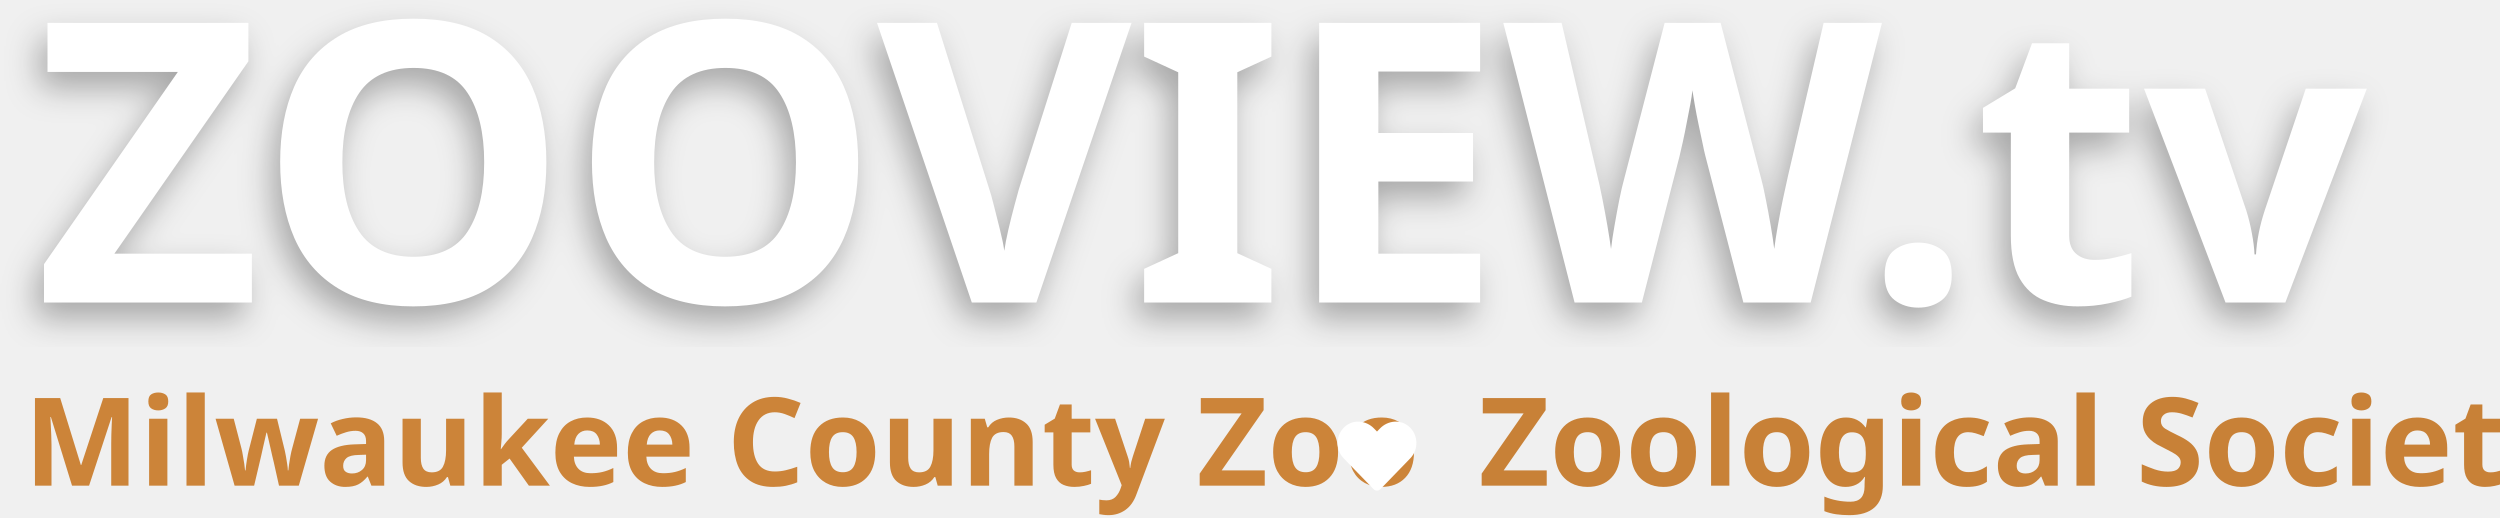
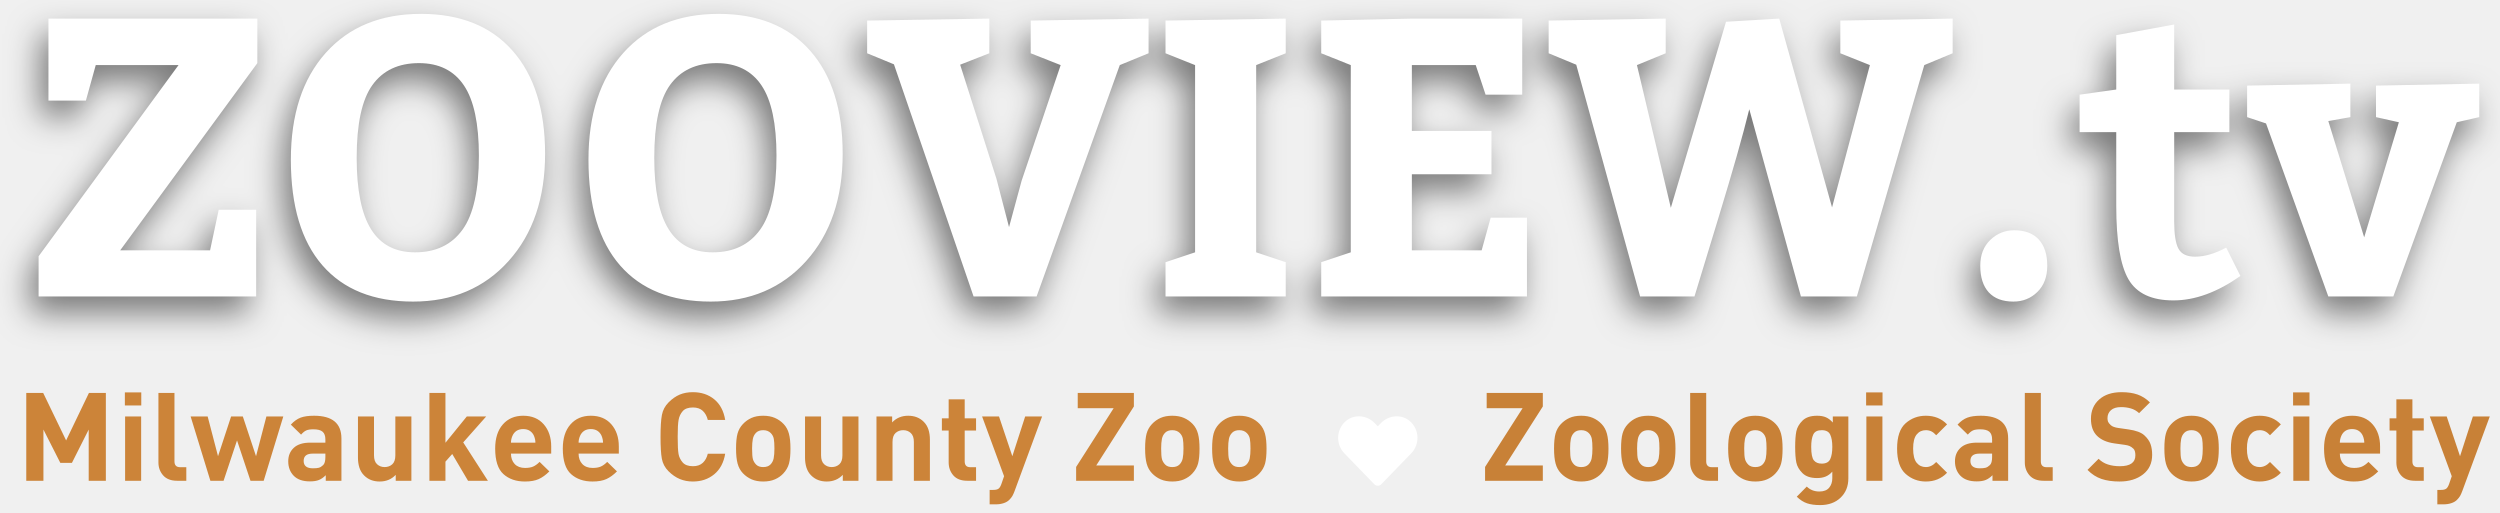
- <svg xmlns="http://www.w3.org/2000/svg" xmlns:xlink="http://www.w3.org/1999/xlink" width="314" height="65" viewBox="0 0 314 65">
+ <svg xmlns="http://www.w3.org/2000/svg" xmlns:xlink="http://www.w3.org/1999/xlink" width="312" height="64" viewBox="0 0 312 64">
  <defs>
-     <text id="logo-b" fill="#FFF" font-family="Bitter-Bold, Bitter" font-size="49.192" font-weight="bold">
-       <tspan x="1.341" y="54">ZOOVIEW.tv</tspan>
-     </text>
-     <filter id="logo-a" width="104.6%" height="120.9%" x="-2.6%" y="-7.5%" filterUnits="objectBoundingBox">
+     <path id="logo-b" d="M28.97,36 L1.816,36 L1.816,30.982 L19.28,7.124 L8.949,7.124 L7.72,11.552 L3.046,11.552 L3.046,1.32 L29.118,1.32 L29.118,6.878 L11.999,30.245 L23.215,30.245 L24.297,25.178 L28.97,25.178 L28.97,36 Z M49.533,0.729 C54.452,0.729 58.264,2.262 60.97,5.329 C63.675,8.395 65.028,12.683 65.028,18.192 C65.028,23.735 63.511,28.195 60.478,31.573 C57.444,34.951 53.468,36.639 48.549,36.639 C43.63,36.639 39.858,35.131 37.235,32.114 C34.611,29.097 33.299,24.702 33.299,18.93 C33.299,13.29 34.75,8.846 37.653,5.599 C40.555,2.353 44.515,0.729 49.533,0.729 Z M49.287,6.878 C46.729,6.878 44.794,7.788 43.482,9.608 C42.17,11.429 41.514,14.454 41.514,18.684 C41.514,22.718 42.113,25.694 43.31,27.613 C44.507,29.531 46.335,30.49 48.795,30.49 C51.386,30.49 53.361,29.548 54.722,27.662 C56.083,25.776 56.764,22.702 56.764,18.438 C56.764,14.437 56.141,11.511 54.895,9.658 C53.648,7.805 51.779,6.878 49.287,6.878 Z M86.673,0.729 C91.592,0.729 95.404,2.262 98.11,5.329 C100.815,8.395 102.168,12.683 102.168,18.192 C102.168,23.735 100.651,28.195 97.618,31.573 C94.584,34.951 90.608,36.639 85.689,36.639 C80.77,36.639 76.998,35.131 74.375,32.114 C71.751,29.097 70.439,24.702 70.439,18.93 C70.439,13.29 71.89,8.846 74.793,5.599 C77.695,2.353 81.655,0.729 86.673,0.729 Z M86.427,6.878 C83.869,6.878 81.934,7.788 80.622,9.608 C79.31,11.429 78.654,14.454 78.654,18.684 C78.654,22.718 79.253,25.694 80.45,27.613 C81.647,29.531 83.475,30.49 85.935,30.49 C88.526,30.49 90.501,29.548 91.862,27.662 C93.223,25.776 93.904,22.702 93.904,18.438 C93.904,14.437 93.281,11.511 92.035,9.658 C90.788,7.805 88.919,6.878 86.427,6.878 Z M118.5,36 L108.563,7.026 L105.218,5.649 L105.218,1.566 L120.468,1.32 L120.468,5.649 L116.827,7.075 L121.353,21.292 L122.927,27.342 L124.501,21.538 L129.371,7.124 L125.633,5.649 L125.633,1.566 L140.341,1.32 L140.341,5.649 L136.75,7.124 L126.371,36 L118.5,36 Z M157.46,31.72 L157.46,36 L142.456,36 L142.456,31.72 L146.146,30.49 L146.146,7.124 L142.456,5.649 L142.456,1.566 L157.46,1.32 L157.46,5.649 L153.771,7.124 L153.771,30.49 L157.46,31.72 Z M173.201,7.124 L173.201,15.339 L183.138,15.339 L183.138,20.75 L173.201,20.75 L173.201,30.245 L181.908,30.245 L183.04,26.162 L187.565,26.162 L187.565,36 L161.887,36 L161.887,31.72 L165.577,30.49 L165.577,7.124 L161.887,5.649 L161.887,1.566 L173.201,1.32 L186.975,1.32 L186.975,10.814 L182.4,10.814 L181.171,7.124 L173.201,7.124 Z M201.684,36 L193.714,7.075 L190.271,5.649 L190.271,1.566 L204.881,1.32 L204.881,5.649 L201.29,7.124 L205.521,24.932 L212.407,1.713 L219.048,1.32 L225.64,24.883 L230.362,7.124 L226.673,5.649 L226.673,1.566 L240.693,1.32 L240.693,5.649 L237.151,7.124 L228.739,36 L221.754,36 L215.31,12.634 C214.523,15.848 213.235,20.382 211.448,26.235 C209.661,32.089 208.669,35.344 208.472,36 L201.684,36 Z M244.136,32.163 C244.136,30.818 244.554,29.744 245.391,28.941 C246.227,28.137 247.219,27.736 248.367,27.736 C249.711,27.736 250.736,28.121 251.441,28.892 C252.146,29.662 252.499,30.753 252.499,32.163 C252.499,33.54 252.089,34.631 251.269,35.434 C250.449,36.238 249.449,36.639 248.268,36.639 C246.924,36.639 245.899,36.254 245.194,35.483 C244.489,34.713 244.136,33.606 244.136,32.163 Z M268.24,36.492 C265.518,36.492 263.649,35.615 262.632,33.86 C261.616,32.106 261.107,29.048 261.107,24.686 L261.107,15.487 L256.533,15.487 L256.533,10.814 L261.107,10.174 L261.107,3.386 L268.339,2.058 L268.339,10.174 L275.226,10.174 L275.226,15.487 L268.339,15.487 L268.339,26.604 C268.339,28.244 268.519,29.392 268.88,30.048 C269.241,30.704 269.929,31.032 270.946,31.032 C272.127,31.032 273.422,30.654 274.832,29.9 L276.603,33.442 C273.717,35.475 270.93,36.492 268.24,36.492 Z M292.049,28.621 L296.378,14.257 L293.525,13.618 L293.525,9.682 L306.413,9.436 L306.413,13.618 L303.609,14.257 L295.689,36 L287.573,36 L279.8,14.405 L277.439,13.618 L277.439,9.682 L290.328,9.436 L290.328,13.618 L287.573,14.11 L292.049,28.621 Z" />
+     <filter id="logo-a" width="104.6%" height="139%" x="-2.6%" y="-13.9%" filterUnits="objectBoundingBox">
      <feOffset dx="-1" dy="2" in="SourceAlpha" result="shadowOffsetOuter1" />
      <feGaussianBlur in="shadowOffsetOuter1" result="shadowBlurOuter1" stdDeviation="2" />
-       <feColorMatrix in="shadowBlurOuter1" values="0 0 0 0 0   0 0 0 0 0   0 0 0 0 0  0 0 0 0.304 0" />
+       <feColorMatrix in="shadowBlurOuter1" values="0 0 0 0 0   0 0 0 0 0   0 0 0 0 0  0 0 0 0.5 0" />
    </filter>
  </defs>
-   <g fill="none" fill-rule="evenodd" transform="translate(3 -16)">
-     <g fill="#FFF">
-       <use filter="url(#logo-a)" xlink:href="#logo-b" />
-       <use xlink:href="#logo-b" />
+   <g fill="none" transform="translate(3 1)">
+     <use fill="#000" filter="url(#logo-a)" xlink:href="#logo-b" />
+     <use fill="#FFF" xlink:href="#logo-b" />
+     <g transform="translate(.278 47.943)">
+       <path fill="#CC8439" d="M7.792,11.057 L7.792,4.666 L5.698,8.824 L4.25,8.824 L2.141,4.666 L2.141,11.057 L1.42108547e-14,11.057 L1.42108547e-14,0.092 L2.11,0.092 L4.974,6.021 L7.823,0.092 L9.933,0.092 L9.933,11.057 L7.792,11.057 Z M12.305,1.663 L12.305,0.031 L14.353,0.031 L14.353,1.663 L12.305,1.663 Z M12.335,11.057 L12.335,3.034 L14.337,3.034 L14.337,11.057 L12.335,11.057 Z M18.834,11.057 C18.064,11.057 17.482,10.834 17.086,10.387 C16.691,9.941 16.493,9.399 16.493,8.763 L16.493,0.092 L18.495,0.092 L18.495,8.639 C18.495,9.122 18.732,9.363 19.204,9.363 L19.974,9.363 L19.974,11.057 L18.834,11.057 Z M29.63,11.057 L27.982,11.057 L26.303,6.021 L24.625,11.057 L22.977,11.057 L20.513,3.034 L22.638,3.034 L23.932,7.993 L25.564,3.034 L27.027,3.034 L28.675,7.993 L29.968,3.034 L32.078,3.034 L29.63,11.057 Z M37.376,11.057 L37.376,10.364 C37.099,10.641 36.816,10.839 36.529,10.957 C36.241,11.075 35.867,11.134 35.405,11.134 C34.511,11.134 33.836,10.901 33.38,10.434 C32.923,9.966 32.694,9.363 32.694,8.624 C32.694,7.936 32.925,7.377 33.387,6.945 C33.849,6.514 34.532,6.299 35.435,6.299 L37.33,6.299 L37.33,5.898 C37.33,5.457 37.214,5.136 36.983,4.936 C36.752,4.735 36.37,4.635 35.836,4.635 C35.446,4.635 35.148,4.682 34.943,4.774 C34.737,4.866 34.522,5.041 34.296,5.298 L33.018,4.05 C33.408,3.629 33.813,3.339 34.234,3.18 C34.655,3.021 35.215,2.941 35.913,2.941 C38.192,2.941 39.332,3.886 39.332,5.775 L39.332,11.057 L37.376,11.057 Z M37.33,7.669 L35.743,7.669 C34.994,7.669 34.619,7.972 34.619,8.578 C34.619,9.194 35.004,9.502 35.774,9.502 C36.092,9.502 36.339,9.479 36.513,9.433 C36.688,9.386 36.868,9.276 37.052,9.101 C37.237,8.927 37.33,8.593 37.33,8.1 L37.33,7.669 Z M46.108,11.057 L46.108,10.318 C45.584,10.872 44.917,11.15 44.106,11.15 C43.715,11.15 43.359,11.088 43.035,10.965 C42.712,10.842 42.419,10.649 42.158,10.387 C41.896,10.125 41.703,9.807 41.58,9.433 C41.457,9.058 41.395,8.634 41.395,8.162 L41.395,3.034 L43.397,3.034 L43.397,7.885 C43.397,8.388 43.526,8.757 43.782,8.994 C44.039,9.23 44.352,9.348 44.722,9.348 C45.101,9.348 45.42,9.232 45.676,9.001 C45.933,8.77 46.061,8.398 46.061,7.885 L46.061,3.034 L48.063,3.034 L48.063,11.057 L46.108,11.057 Z M55.132,11.057 L53.161,7.715 L52.314,8.67 L52.314,11.057 L50.312,11.057 L50.312,0.092 L52.314,0.092 L52.314,6.314 L54.978,3.034 L57.396,3.034 L54.531,6.268 L57.611,11.057 L55.132,11.057 Z M60.491,7.669 C60.491,8.203 60.645,8.634 60.953,8.963 C61.261,9.291 61.692,9.456 62.247,9.456 C62.657,9.456 62.994,9.399 63.256,9.286 C63.517,9.173 63.787,8.978 64.064,8.701 L65.281,9.887 C64.839,10.328 64.395,10.649 63.949,10.849 C63.502,11.05 62.93,11.15 62.231,11.15 C61.133,11.15 60.24,10.842 59.552,10.226 C58.864,9.61 58.52,8.547 58.52,7.038 C58.52,5.754 58.838,4.751 59.475,4.027 C60.111,3.303 60.958,2.941 62.016,2.941 C63.104,2.941 63.959,3.298 64.58,4.012 C65.201,4.725 65.512,5.647 65.512,6.776 L65.512,7.669 L60.491,7.669 Z M63.356,5.436 C63.243,5.18 63.073,4.977 62.847,4.828 C62.622,4.679 62.344,4.605 62.016,4.605 C61.687,4.605 61.41,4.679 61.184,4.828 C60.958,4.977 60.786,5.19 60.668,5.467 C60.55,5.744 60.491,6.021 60.491,6.299 L63.54,6.299 C63.54,6.021 63.479,5.734 63.356,5.436 Z M68.93,7.669 C68.93,8.203 69.084,8.634 69.392,8.963 C69.7,9.291 70.132,9.456 70.686,9.456 C71.097,9.456 71.433,9.399 71.695,9.286 C71.957,9.173 72.226,8.978 72.503,8.701 L73.72,9.887 C73.278,10.328 72.834,10.649 72.388,10.849 C71.941,11.05 71.369,11.15 70.671,11.15 C69.572,11.15 68.679,10.842 67.991,10.226 C67.303,9.61 66.959,8.547 66.959,7.038 C66.959,5.754 67.277,4.751 67.914,4.027 C68.551,3.303 69.398,2.941 70.455,2.941 C71.543,2.941 72.398,3.298 73.019,4.012 C73.64,4.725 73.951,5.647 73.951,6.776 L73.951,7.669 L68.93,7.669 Z M71.795,5.436 C71.682,5.18 71.512,4.977 71.287,4.828 C71.061,4.679 70.784,4.605 70.455,4.605 C70.126,4.605 69.849,4.679 69.623,4.828 C69.398,4.977 69.226,5.19 69.108,5.467 C68.989,5.744 68.93,6.021 68.93,6.299 L71.98,6.299 C71.98,6.021 71.918,5.734 71.795,5.436 Z M83.191,11.15 C82.606,11.15 82.064,11.047 81.566,10.842 C81.068,10.636 80.596,10.31 80.149,9.864 C79.703,9.417 79.426,8.894 79.318,8.293 C79.21,7.692 79.156,6.786 79.156,5.575 C79.156,4.374 79.212,3.468 79.325,2.857 C79.438,2.246 79.718,1.717 80.165,1.271 C80.611,0.824 81.076,0.501 81.558,0.3 C82.041,0.1 82.585,2.48689958e-14 83.191,2.48689958e-14 C84.248,2.48689958e-14 85.139,0.298 85.863,0.893 C86.587,1.489 87.041,2.346 87.226,3.465 L85.054,3.465 C84.941,2.993 84.733,2.615 84.431,2.333 C84.128,2.051 83.72,1.91 83.206,1.91 C82.621,1.91 82.195,2.061 81.928,2.364 C81.661,2.667 81.489,3.029 81.412,3.45 C81.335,3.871 81.297,4.579 81.297,5.575 C81.297,6.612 81.333,7.325 81.404,7.715 C81.476,8.106 81.648,8.457 81.92,8.77 C82.192,9.083 82.621,9.24 83.206,9.24 C83.72,9.24 84.128,9.099 84.431,8.817 C84.733,8.534 84.941,8.157 85.054,7.685 L87.226,7.685 C87.041,8.793 86.584,9.648 85.855,10.249 C85.126,10.849 84.238,11.15 83.191,11.15 Z M94.464,10.164 C94.186,10.462 93.842,10.7 93.432,10.88 C93.021,11.06 92.533,11.15 91.969,11.15 C91.414,11.15 90.932,11.06 90.521,10.88 C90.111,10.7 89.749,10.446 89.436,10.118 C89.122,9.789 88.902,9.386 88.773,8.909 C88.645,8.431 88.581,7.808 88.581,7.038 C88.581,6.247 88.642,5.626 88.766,5.174 C88.889,4.723 89.11,4.327 89.428,3.989 C89.746,3.65 90.108,3.391 90.514,3.211 C90.919,3.031 91.404,2.941 91.969,2.941 C92.523,2.941 93.008,3.031 93.424,3.211 C93.84,3.391 94.204,3.645 94.518,3.973 C94.831,4.302 95.051,4.705 95.18,5.182 C95.308,5.66 95.372,6.278 95.372,7.038 C95.372,7.839 95.311,8.465 95.187,8.917 C95.064,9.368 94.823,9.784 94.464,10.164 Z M92.908,5.097 C92.672,4.861 92.359,4.743 91.969,4.743 C91.589,4.743 91.294,4.848 91.083,5.059 C90.873,5.269 90.737,5.531 90.675,5.844 C90.614,6.157 90.583,6.555 90.583,7.038 C90.583,7.685 90.619,8.131 90.691,8.378 C90.762,8.624 90.899,8.847 91.099,9.048 C91.299,9.248 91.589,9.348 91.969,9.348 C92.359,9.348 92.659,9.243 92.87,9.032 C93.08,8.822 93.216,8.56 93.278,8.247 C93.339,7.934 93.37,7.531 93.37,7.038 C93.37,6.514 93.345,6.111 93.293,5.829 C93.242,5.547 93.114,5.303 92.908,5.097 Z M101.902,11.057 L101.902,10.318 C101.378,10.872 100.711,11.15 99.9,11.15 C99.51,11.15 99.153,11.088 98.83,10.965 C98.506,10.842 98.214,10.649 97.952,10.387 C97.69,10.125 97.497,9.807 97.374,9.433 C97.251,9.058 97.189,8.634 97.189,8.162 L97.189,3.034 L99.191,3.034 L99.191,7.885 C99.191,8.388 99.32,8.757 99.576,8.994 C99.833,9.23 100.146,9.348 100.516,9.348 C100.896,9.348 101.214,9.232 101.471,9.001 C101.727,8.77 101.856,8.398 101.856,7.885 L101.856,3.034 L103.858,3.034 L103.858,11.057 L101.902,11.057 Z M110.772,11.057 L110.772,6.206 C110.772,5.703 110.644,5.334 110.387,5.097 C110.131,4.861 109.817,4.743 109.448,4.743 C109.068,4.743 108.75,4.859 108.493,5.09 C108.236,5.321 108.108,5.693 108.108,6.206 L108.108,11.057 L106.106,11.057 L106.106,3.034 L108.062,3.034 L108.062,3.773 C108.585,3.219 109.253,2.941 110.064,2.941 C110.454,2.941 110.811,3.003 111.134,3.126 C111.458,3.249 111.75,3.442 112.012,3.704 C112.274,3.966 112.466,4.284 112.589,4.659 C112.713,5.033 112.774,5.457 112.774,5.929 L112.774,11.057 L110.772,11.057 Z M117.44,11.057 C116.67,11.057 116.09,10.834 115.7,10.387 C115.31,9.941 115.115,9.399 115.115,8.763 L115.115,4.789 L114.268,4.789 L114.268,3.265 L115.115,3.265 L115.115,0.893 L117.117,0.893 L117.117,3.265 L118.534,3.265 L118.534,4.789 L117.117,4.789 L117.117,8.639 C117.117,9.122 117.348,9.363 117.81,9.363 L118.534,9.363 L118.534,11.057 L117.44,11.057 Z M123.339,12.351 C123.246,12.597 123.156,12.797 123.069,12.951 C122.982,13.105 122.851,13.27 122.676,13.444 C122.502,13.619 122.268,13.755 121.976,13.852 C121.683,13.95 121.362,13.999 121.013,13.999 L120.228,13.999 L120.228,12.197 L120.69,12.197 C120.977,12.197 121.19,12.148 121.329,12.051 C121.468,11.953 121.588,11.76 121.691,11.473 L122.03,10.487 L119.288,3.034 L121.398,3.034 L123.061,7.993 L124.663,3.034 L126.773,3.034 L123.339,12.351 Z M131.023,11.057 L131.023,9.332 L135.705,2.002 L131.223,2.002 L131.223,0.092 L138.23,0.092 L138.23,1.786 L133.533,9.148 L138.23,9.148 L138.23,11.057 L131.023,11.057 Z M145.515,10.164 C145.237,10.462 144.893,10.7 144.483,10.88 C144.072,11.06 143.584,11.15 143.02,11.15 C142.465,11.15 141.983,11.06 141.572,10.88 C141.162,10.7 140.8,10.446 140.487,10.118 C140.173,9.789 139.953,9.386 139.824,8.909 C139.696,8.431 139.632,7.808 139.632,7.038 C139.632,6.247 139.693,5.626 139.817,5.174 C139.94,4.723 140.161,4.327 140.479,3.989 C140.797,3.65 141.159,3.391 141.565,3.211 C141.97,3.031 142.455,2.941 143.02,2.941 C143.574,2.941 144.059,3.031 144.475,3.211 C144.891,3.391 145.255,3.645 145.569,3.973 C145.882,4.302 146.102,4.705 146.231,5.182 C146.359,5.66 146.423,6.278 146.423,7.038 C146.423,7.839 146.362,8.465 146.238,8.917 C146.115,9.368 145.874,9.784 145.515,10.164 Z M143.959,5.097 C143.723,4.861 143.41,4.743 143.02,4.743 C142.64,4.743 142.345,4.848 142.134,5.059 C141.924,5.269 141.788,5.531 141.726,5.844 C141.665,6.157 141.634,6.555 141.634,7.038 C141.634,7.685 141.67,8.131 141.742,8.378 C141.813,8.624 141.95,8.847 142.15,9.048 C142.35,9.248 142.64,9.348 143.02,9.348 C143.41,9.348 143.71,9.243 143.921,9.032 C144.131,8.822 144.267,8.56 144.329,8.247 C144.39,7.934 144.421,7.531 144.421,7.038 C144.421,6.514 144.396,6.111 144.344,5.829 C144.293,5.547 144.165,5.303 143.959,5.097 Z M153.877,10.164 C153.6,10.462 153.256,10.7 152.845,10.88 C152.434,11.06 151.947,11.15 151.382,11.15 C150.828,11.15 150.345,11.06 149.934,10.88 C149.524,10.7 149.162,10.446 148.849,10.118 C148.536,9.789 148.315,9.386 148.187,8.909 C148.058,8.431 147.994,7.808 147.994,7.038 C147.994,6.247 148.056,5.626 148.179,5.174 C148.302,4.723 148.523,4.327 148.841,3.989 C149.159,3.65 149.521,3.391 149.927,3.211 C150.332,3.031 150.817,2.941 151.382,2.941 C151.936,2.941 152.422,3.031 152.837,3.211 C153.253,3.391 153.618,3.645 153.931,3.973 C154.244,4.302 154.465,4.705 154.593,5.182 C154.721,5.66 154.785,6.278 154.785,7.038 C154.785,7.839 154.724,8.465 154.601,8.917 C154.477,9.368 154.236,9.784 153.877,10.164 Z M152.321,5.097 C152.085,4.861 151.772,4.743 151.382,4.743 C151.002,4.743 150.707,4.848 150.497,5.059 C150.286,5.269 150.15,5.531 150.088,5.844 C150.027,6.157 149.996,6.555 149.996,7.038 C149.996,7.685 150.032,8.131 150.104,8.378 C150.176,8.624 150.312,8.847 150.512,9.048 C150.712,9.248 151.002,9.348 151.382,9.348 C151.772,9.348 152.072,9.243 152.283,9.032 C152.493,8.822 152.629,8.56 152.691,8.247 C152.753,7.934 152.783,7.531 152.783,7.038 C152.783,6.514 152.758,6.111 152.706,5.829 C152.655,5.547 152.527,5.303 152.321,5.097 Z" />
+       <path fill="#C88137" d="M182.059,11.057 L182.059,9.332 L186.74,2.002 L182.259,2.002 L182.259,0.092 L189.266,0.092 L189.266,1.786 L184.569,9.148 L189.266,9.148 L189.266,11.057 L182.059,11.057 Z M196.55,10.164 C196.273,10.462 195.929,10.7 195.518,10.88 C195.108,11.06 194.62,11.15 194.055,11.15 C193.501,11.15 193.018,11.06 192.608,10.88 C192.197,10.7 191.835,10.446 191.522,10.118 C191.209,9.789 190.988,9.386 190.86,8.909 C190.732,8.431 190.667,7.808 190.667,7.038 C190.667,6.247 190.729,5.626 190.852,5.174 C190.975,4.723 191.196,4.327 191.514,3.989 C191.833,3.65 192.195,3.391 192.6,3.211 C193.006,3.031 193.491,2.941 194.055,2.941 C194.61,2.941 195.095,3.031 195.511,3.211 C195.927,3.391 196.291,3.645 196.604,3.973 C196.917,4.302 197.138,4.705 197.266,5.182 C197.395,5.66 197.459,6.278 197.459,7.038 C197.459,7.839 197.397,8.465 197.274,8.917 C197.151,9.368 196.91,9.784 196.55,10.164 Z M194.995,5.097 C194.759,4.861 194.446,4.743 194.055,4.743 C193.676,4.743 193.38,4.848 193.17,5.059 C192.959,5.269 192.823,5.531 192.762,5.844 C192.7,6.157 192.669,6.555 192.669,7.038 C192.669,7.685 192.705,8.131 192.777,8.378 C192.849,8.624 192.985,8.847 193.185,9.048 C193.386,9.248 193.676,9.348 194.055,9.348 C194.446,9.348 194.746,9.243 194.956,9.032 C195.167,8.822 195.303,8.56 195.364,8.247 C195.426,7.934 195.457,7.531 195.457,7.038 C195.457,6.514 195.431,6.111 195.38,5.829 C195.328,5.547 195.2,5.303 194.995,5.097 Z M204.912,10.164 C204.635,10.462 204.291,10.7 203.881,10.88 C203.47,11.06 202.982,11.15 202.418,11.15 C201.863,11.15 201.381,11.06 200.97,10.88 C200.559,10.7 200.197,10.446 199.884,10.118 C199.571,9.789 199.35,9.386 199.222,8.909 C199.094,8.431 199.03,7.808 199.03,7.038 C199.03,6.247 199.091,5.626 199.214,5.174 C199.338,4.723 199.558,4.327 199.877,3.989 C200.195,3.65 200.557,3.391 200.962,3.211 C201.368,3.031 201.853,2.941 202.418,2.941 C202.972,2.941 203.457,3.031 203.873,3.211 C204.289,3.391 204.653,3.645 204.966,3.973 C205.279,4.302 205.5,4.705 205.629,5.182 C205.757,5.66 205.821,6.278 205.821,7.038 C205.821,7.839 205.759,8.465 205.636,8.917 C205.513,9.368 205.272,9.784 204.912,10.164 Z M203.357,5.097 C203.121,4.861 202.808,4.743 202.418,4.743 C202.038,4.743 201.743,4.848 201.532,5.059 C201.322,5.269 201.186,5.531 201.124,5.844 C201.062,6.157 201.032,6.555 201.032,7.038 C201.032,7.685 201.068,8.131 201.139,8.378 C201.211,8.624 201.347,8.847 201.548,9.048 C201.748,9.248 202.038,9.348 202.418,9.348 C202.808,9.348 203.108,9.243 203.319,9.032 C203.529,8.822 203.665,8.56 203.727,8.247 C203.788,7.934 203.819,7.531 203.819,7.038 C203.819,6.514 203.793,6.111 203.742,5.829 C203.691,5.547 203.562,5.303 203.357,5.097 Z M209.994,11.057 C209.224,11.057 208.642,10.834 208.247,10.387 C207.851,9.941 207.654,9.399 207.654,8.763 L207.654,0.092 L209.656,0.092 L209.656,8.639 C209.656,9.122 209.892,9.363 210.364,9.363 L211.134,9.363 L211.134,11.057 L209.994,11.057 Z M218.28,10.164 C218.002,10.462 217.658,10.7 217.248,10.88 C216.837,11.06 216.349,11.15 215.785,11.15 C215.23,11.15 214.748,11.06 214.337,10.88 C213.927,10.7 213.565,10.446 213.252,10.118 C212.938,9.789 212.718,9.386 212.589,8.909 C212.461,8.431 212.397,7.808 212.397,7.038 C212.397,6.247 212.458,5.626 212.582,5.174 C212.705,4.723 212.926,4.327 213.244,3.989 C213.562,3.65 213.924,3.391 214.33,3.211 C214.735,3.031 215.22,2.941 215.785,2.941 C216.339,2.941 216.824,3.031 217.24,3.211 C217.656,3.391 218.02,3.645 218.334,3.973 C218.647,4.302 218.867,4.705 218.996,5.182 C219.124,5.66 219.188,6.278 219.188,7.038 C219.188,7.839 219.127,8.465 219.003,8.917 C218.88,9.368 218.639,9.784 218.28,10.164 Z M216.724,5.097 C216.488,4.861 216.175,4.743 215.785,4.743 C215.405,4.743 215.11,4.848 214.899,5.059 C214.689,5.269 214.553,5.531 214.491,5.844 C214.43,6.157 214.399,6.555 214.399,7.038 C214.399,7.685 214.435,8.131 214.507,8.378 C214.578,8.624 214.715,8.847 214.915,9.048 C215.115,9.248 215.405,9.348 215.785,9.348 C216.175,9.348 216.475,9.243 216.686,9.032 C216.896,8.822 217.032,8.56 217.094,8.247 C217.155,7.934 217.186,7.531 217.186,7.038 C217.186,6.514 217.161,6.111 217.109,5.829 C217.058,5.547 216.93,5.303 216.724,5.097 Z M223.87,14.091 C223.223,14.091 222.679,14.017 222.237,13.868 C221.796,13.719 221.37,13.444 220.959,13.044 L222.207,11.781 C222.628,12.192 223.151,12.397 223.777,12.397 C224.332,12.397 224.74,12.238 225.002,11.92 C225.264,11.601 225.394,11.206 225.394,10.734 L225.394,9.918 C225.138,10.205 224.858,10.41 224.555,10.534 C224.252,10.657 223.895,10.718 223.485,10.718 C222.684,10.718 222.078,10.513 221.668,10.102 C221.257,9.692 221.003,9.253 220.905,8.786 C220.808,8.319 220.759,7.664 220.759,6.822 C220.759,6.001 220.808,5.354 220.905,4.882 C221.003,4.41 221.257,3.968 221.668,3.557 C222.078,3.147 222.689,2.941 223.5,2.941 C223.931,2.941 224.296,3.006 224.594,3.134 C224.891,3.262 225.179,3.48 225.456,3.788 L225.456,3.034 L227.396,3.034 L227.396,10.765 C227.396,11.74 227.076,12.538 226.434,13.159 C225.792,13.78 224.938,14.091 223.87,14.091 Z M224.07,4.743 C223.536,4.743 223.185,4.925 223.015,5.29 C222.846,5.654 222.761,6.165 222.761,6.822 C222.761,7.674 222.871,8.236 223.092,8.509 C223.313,8.781 223.639,8.917 224.07,8.917 C224.604,8.917 224.958,8.732 225.133,8.362 C225.307,7.993 225.394,7.479 225.394,6.822 C225.394,6.175 225.307,5.667 225.133,5.298 C224.958,4.928 224.604,4.743 224.07,4.743 Z M229.614,1.663 L229.614,0.031 L231.662,0.031 L231.662,1.663 L229.614,1.663 Z M229.645,11.057 L229.645,3.034 L231.647,3.034 L231.647,11.057 L229.645,11.057 Z M237.068,11.15 C236.103,11.15 235.263,10.834 234.55,10.203 C233.836,9.571 233.479,8.516 233.479,7.038 C233.479,5.559 233.834,4.507 234.542,3.881 C235.25,3.255 236.092,2.941 237.068,2.941 C238.146,2.941 239.029,3.301 239.716,4.019 L238.361,5.375 C238.156,5.149 237.953,4.987 237.753,4.89 C237.553,4.792 237.324,4.743 237.068,4.743 C236.595,4.743 236.213,4.923 235.92,5.282 C235.628,5.642 235.481,6.227 235.481,7.038 C235.481,7.859 235.628,8.449 235.92,8.809 C236.213,9.168 236.595,9.348 237.068,9.348 C237.54,9.348 237.971,9.137 238.361,8.716 L239.716,10.056 C239.018,10.785 238.135,11.15 237.068,11.15 Z M245.384,11.057 L245.384,10.364 C245.106,10.641 244.824,10.839 244.537,10.957 C244.249,11.075 243.874,11.134 243.412,11.134 C242.519,11.134 241.844,10.901 241.387,10.434 C240.93,9.966 240.702,9.363 240.702,8.624 C240.702,7.936 240.933,7.377 241.395,6.945 C241.857,6.514 242.54,6.299 243.443,6.299 L245.337,6.299 L245.337,5.898 C245.337,5.457 245.222,5.136 244.991,4.936 C244.76,4.735 244.377,4.635 243.844,4.635 C243.453,4.635 243.156,4.682 242.95,4.774 C242.745,4.866 242.529,5.041 242.304,5.298 L241.025,4.05 C241.416,3.629 241.821,3.339 242.242,3.18 C242.663,3.021 243.222,2.941 243.921,2.941 C246.2,2.941 247.339,3.886 247.339,5.775 L247.339,11.057 L245.384,11.057 Z M245.337,7.669 L243.751,7.669 C243.002,7.669 242.627,7.972 242.627,8.578 C242.627,9.194 243.012,9.502 243.782,9.502 C244.1,9.502 244.347,9.479 244.521,9.433 C244.696,9.386 244.875,9.276 245.06,9.101 C245.245,8.927 245.337,8.593 245.337,8.1 L245.337,7.669 Z M251.759,11.057 C250.989,11.057 250.407,10.834 250.011,10.387 C249.616,9.941 249.418,9.399 249.418,8.763 L249.418,0.092 L251.42,0.092 L251.42,8.639 C251.42,9.122 251.657,9.363 252.129,9.363 L252.899,9.363 L252.899,11.057 L251.759,11.057 Z M261.246,11.15 C260.373,11.15 259.618,11.042 258.982,10.826 C258.345,10.611 257.765,10.236 257.242,9.702 L258.628,8.316 C258.956,8.645 259.344,8.881 259.79,9.024 C260.237,9.168 260.732,9.24 261.276,9.24 C262.57,9.24 263.217,8.788 263.217,7.885 C263.217,7.484 263.135,7.207 262.97,7.053 C262.806,6.899 262.647,6.789 262.493,6.722 C262.339,6.655 262.144,6.607 261.908,6.576 L260.583,6.391 C259.649,6.258 258.93,5.942 258.427,5.444 C257.924,4.946 257.673,4.24 257.673,3.326 C257.673,2.331 258.014,1.527 258.697,0.916 C259.38,0.305 260.311,2.13162821e-14 261.492,2.13162821e-14 C262.262,2.13162821e-14 262.927,0.098 263.486,0.293 C264.046,0.488 264.562,0.816 265.034,1.278 L263.679,2.618 C263.371,2.331 263.024,2.133 262.639,2.025 C262.254,1.917 261.851,1.863 261.43,1.863 C260.876,1.863 260.455,1.992 260.168,2.248 C259.88,2.505 259.736,2.839 259.736,3.249 C259.736,3.414 259.76,3.557 259.806,3.681 C259.852,3.804 259.967,3.95 260.152,4.12 C260.337,4.289 260.645,4.404 261.076,4.466 L262.37,4.651 C263.294,4.784 263.948,5.028 264.333,5.382 C264.718,5.737 264.978,6.106 265.111,6.491 C265.244,6.876 265.311,7.32 265.311,7.823 C265.311,8.86 264.931,9.674 264.172,10.264 C263.412,10.854 262.437,11.15 261.246,11.15 Z M272.719,10.164 C272.441,10.462 272.097,10.7 271.687,10.88 C271.276,11.06 270.788,11.15 270.224,11.15 C269.669,11.15 269.187,11.06 268.776,10.88 C268.366,10.7 268.004,10.446 267.691,10.118 C267.377,9.789 267.157,9.386 267.028,8.909 C266.9,8.431 266.836,7.808 266.836,7.038 C266.836,6.247 266.897,5.626 267.021,5.174 C267.144,4.723 267.365,4.327 267.683,3.989 C268.001,3.65 268.363,3.391 268.769,3.211 C269.174,3.031 269.659,2.941 270.224,2.941 C270.778,2.941 271.263,3.031 271.679,3.211 C272.095,3.391 272.459,3.645 272.773,3.973 C273.086,4.302 273.306,4.705 273.435,5.182 C273.563,5.66 273.627,6.278 273.627,7.038 C273.627,7.839 273.566,8.465 273.442,8.917 C273.319,9.368 273.078,9.784 272.719,10.164 Z M271.163,5.097 C270.927,4.861 270.614,4.743 270.224,4.743 C269.844,4.743 269.549,4.848 269.338,5.059 C269.128,5.269 268.992,5.531 268.93,5.844 C268.869,6.157 268.838,6.555 268.838,7.038 C268.838,7.685 268.874,8.131 268.946,8.378 C269.017,8.624 269.154,8.847 269.354,9.048 C269.554,9.248 269.844,9.348 270.224,9.348 C270.614,9.348 270.914,9.243 271.125,9.032 C271.335,8.822 271.471,8.56 271.533,8.247 C271.594,7.934 271.625,7.531 271.625,7.038 C271.625,6.514 271.6,6.111 271.548,5.829 C271.497,5.547 271.369,5.303 271.163,5.097 Z M278.725,11.15 C277.76,11.15 276.92,10.834 276.207,10.203 C275.493,9.571 275.136,8.516 275.136,7.038 C275.136,5.559 275.491,4.507 276.199,3.881 C276.907,3.255 277.749,2.941 278.725,2.941 C279.803,2.941 280.686,3.301 281.373,4.019 L280.018,5.375 C279.813,5.149 279.61,4.987 279.41,4.89 C279.21,4.792 278.981,4.743 278.725,4.743 C278.252,4.743 277.87,4.923 277.577,5.282 C277.285,5.642 277.138,6.227 277.138,7.038 C277.138,7.859 277.285,8.449 277.577,8.809 C277.87,9.168 278.252,9.348 278.725,9.348 C279.197,9.348 279.628,9.137 280.018,8.716 L281.373,10.056 C280.675,10.785 279.792,11.15 278.725,11.15 Z M282.898,1.663 L282.898,0.031 L284.946,0.031 L284.946,1.663 L282.898,1.663 Z M282.929,11.057 L282.929,3.034 L284.931,3.034 L284.931,11.057 L282.929,11.057 Z M288.735,7.669 C288.735,8.203 288.889,8.634 289.197,8.963 C289.505,9.291 289.936,9.456 290.49,9.456 C290.901,9.456 291.237,9.399 291.499,9.286 C291.761,9.173 292.03,8.978 292.307,8.701 L293.524,9.887 C293.083,10.328 292.639,10.649 292.192,10.849 C291.745,11.05 291.173,11.15 290.475,11.15 C289.376,11.15 288.483,10.842 287.795,10.226 C287.107,9.61 286.763,8.547 286.763,7.038 C286.763,5.754 287.082,4.751 287.718,4.027 C288.355,3.303 289.202,2.941 290.259,2.941 C291.347,2.941 292.202,3.298 292.823,4.012 C293.444,4.725 293.755,5.647 293.755,6.776 L293.755,7.669 L288.735,7.669 Z M291.599,5.436 C291.486,5.18 291.317,4.977 291.091,4.828 C290.865,4.679 290.588,4.605 290.259,4.605 C289.931,4.605 289.653,4.679 289.428,4.828 C289.202,4.977 289.03,5.19 288.912,5.467 C288.794,5.744 288.735,6.021 288.735,6.299 L291.784,6.299 C291.784,6.021 291.722,5.734 291.599,5.436 Z M298.113,11.057 C297.343,11.057 296.763,10.834 296.373,10.387 C295.983,9.941 295.788,9.399 295.788,8.763 L295.788,4.789 L294.941,4.789 L294.941,3.265 L295.788,3.265 L295.788,0.893 L297.79,0.893 L297.79,3.265 L299.207,3.265 L299.207,4.789 L297.79,4.789 L297.79,8.639 C297.79,9.122 298.021,9.363 298.483,9.363 L299.207,9.363 L299.207,11.057 L298.113,11.057 Z M304.011,12.351 C303.919,12.597 303.829,12.797 303.742,12.951 C303.655,13.105 303.524,13.27 303.349,13.444 C303.175,13.619 302.941,13.755 302.649,13.852 C302.356,13.95 302.035,13.999 301.686,13.999 L300.901,13.999 L300.901,12.197 L301.363,12.197 C301.65,12.197 301.863,12.148 302.002,12.051 C302.14,11.953 302.261,11.76 302.364,11.473 L302.702,10.487 L299.961,3.034 L302.071,3.034 L303.734,7.993 L305.336,3.034 L307.446,3.034 L304.011,12.351 Z" />
    </g>
-     <text font-family="DIN-Bold" font-size="15.4" font-weight="bold">
-       <tspan x="0" y="77" fill="#CC8439">Milwaukee County Zoo</tspan>
-       <tspan x="156.849" y="77" fill="#FFF" font-family="DINMittelschrift" font-weight="normal"> </tspan>
-       <tspan x="182.721" y="77" fill="#C88137">Zoological Society</tspan>
-     </text>
-     <path fill="#FFF" fill-rule="nonzero" d="M173.939,69.548 C175.153,70.584 175.217,72.444 174.128,73.568 L170.387,77.431 C170.145,77.681 169.753,77.681 169.511,77.431 L165.77,73.568 C164.683,72.444 164.747,70.584 165.961,69.548 C167.021,68.645 168.598,68.807 169.569,69.811 L169.95,70.203 L170.331,69.811 C171.304,68.807 172.879,68.645 173.939,69.548 Z" />
+     <path fill="#FFF" d="M172.939,51.548 C174.153,52.584 174.217,54.444 173.128,55.568 L169.387,59.431 C169.145,59.681 168.753,59.681 168.511,59.431 L164.77,55.568 C163.683,54.444 163.747,52.584 164.961,51.548 C166.021,50.645 167.598,50.807 168.569,51.811 L168.95,52.203 L169.331,51.811 C170.304,50.807 171.879,50.645 172.939,51.548 Z" />
  </g>
</svg>
